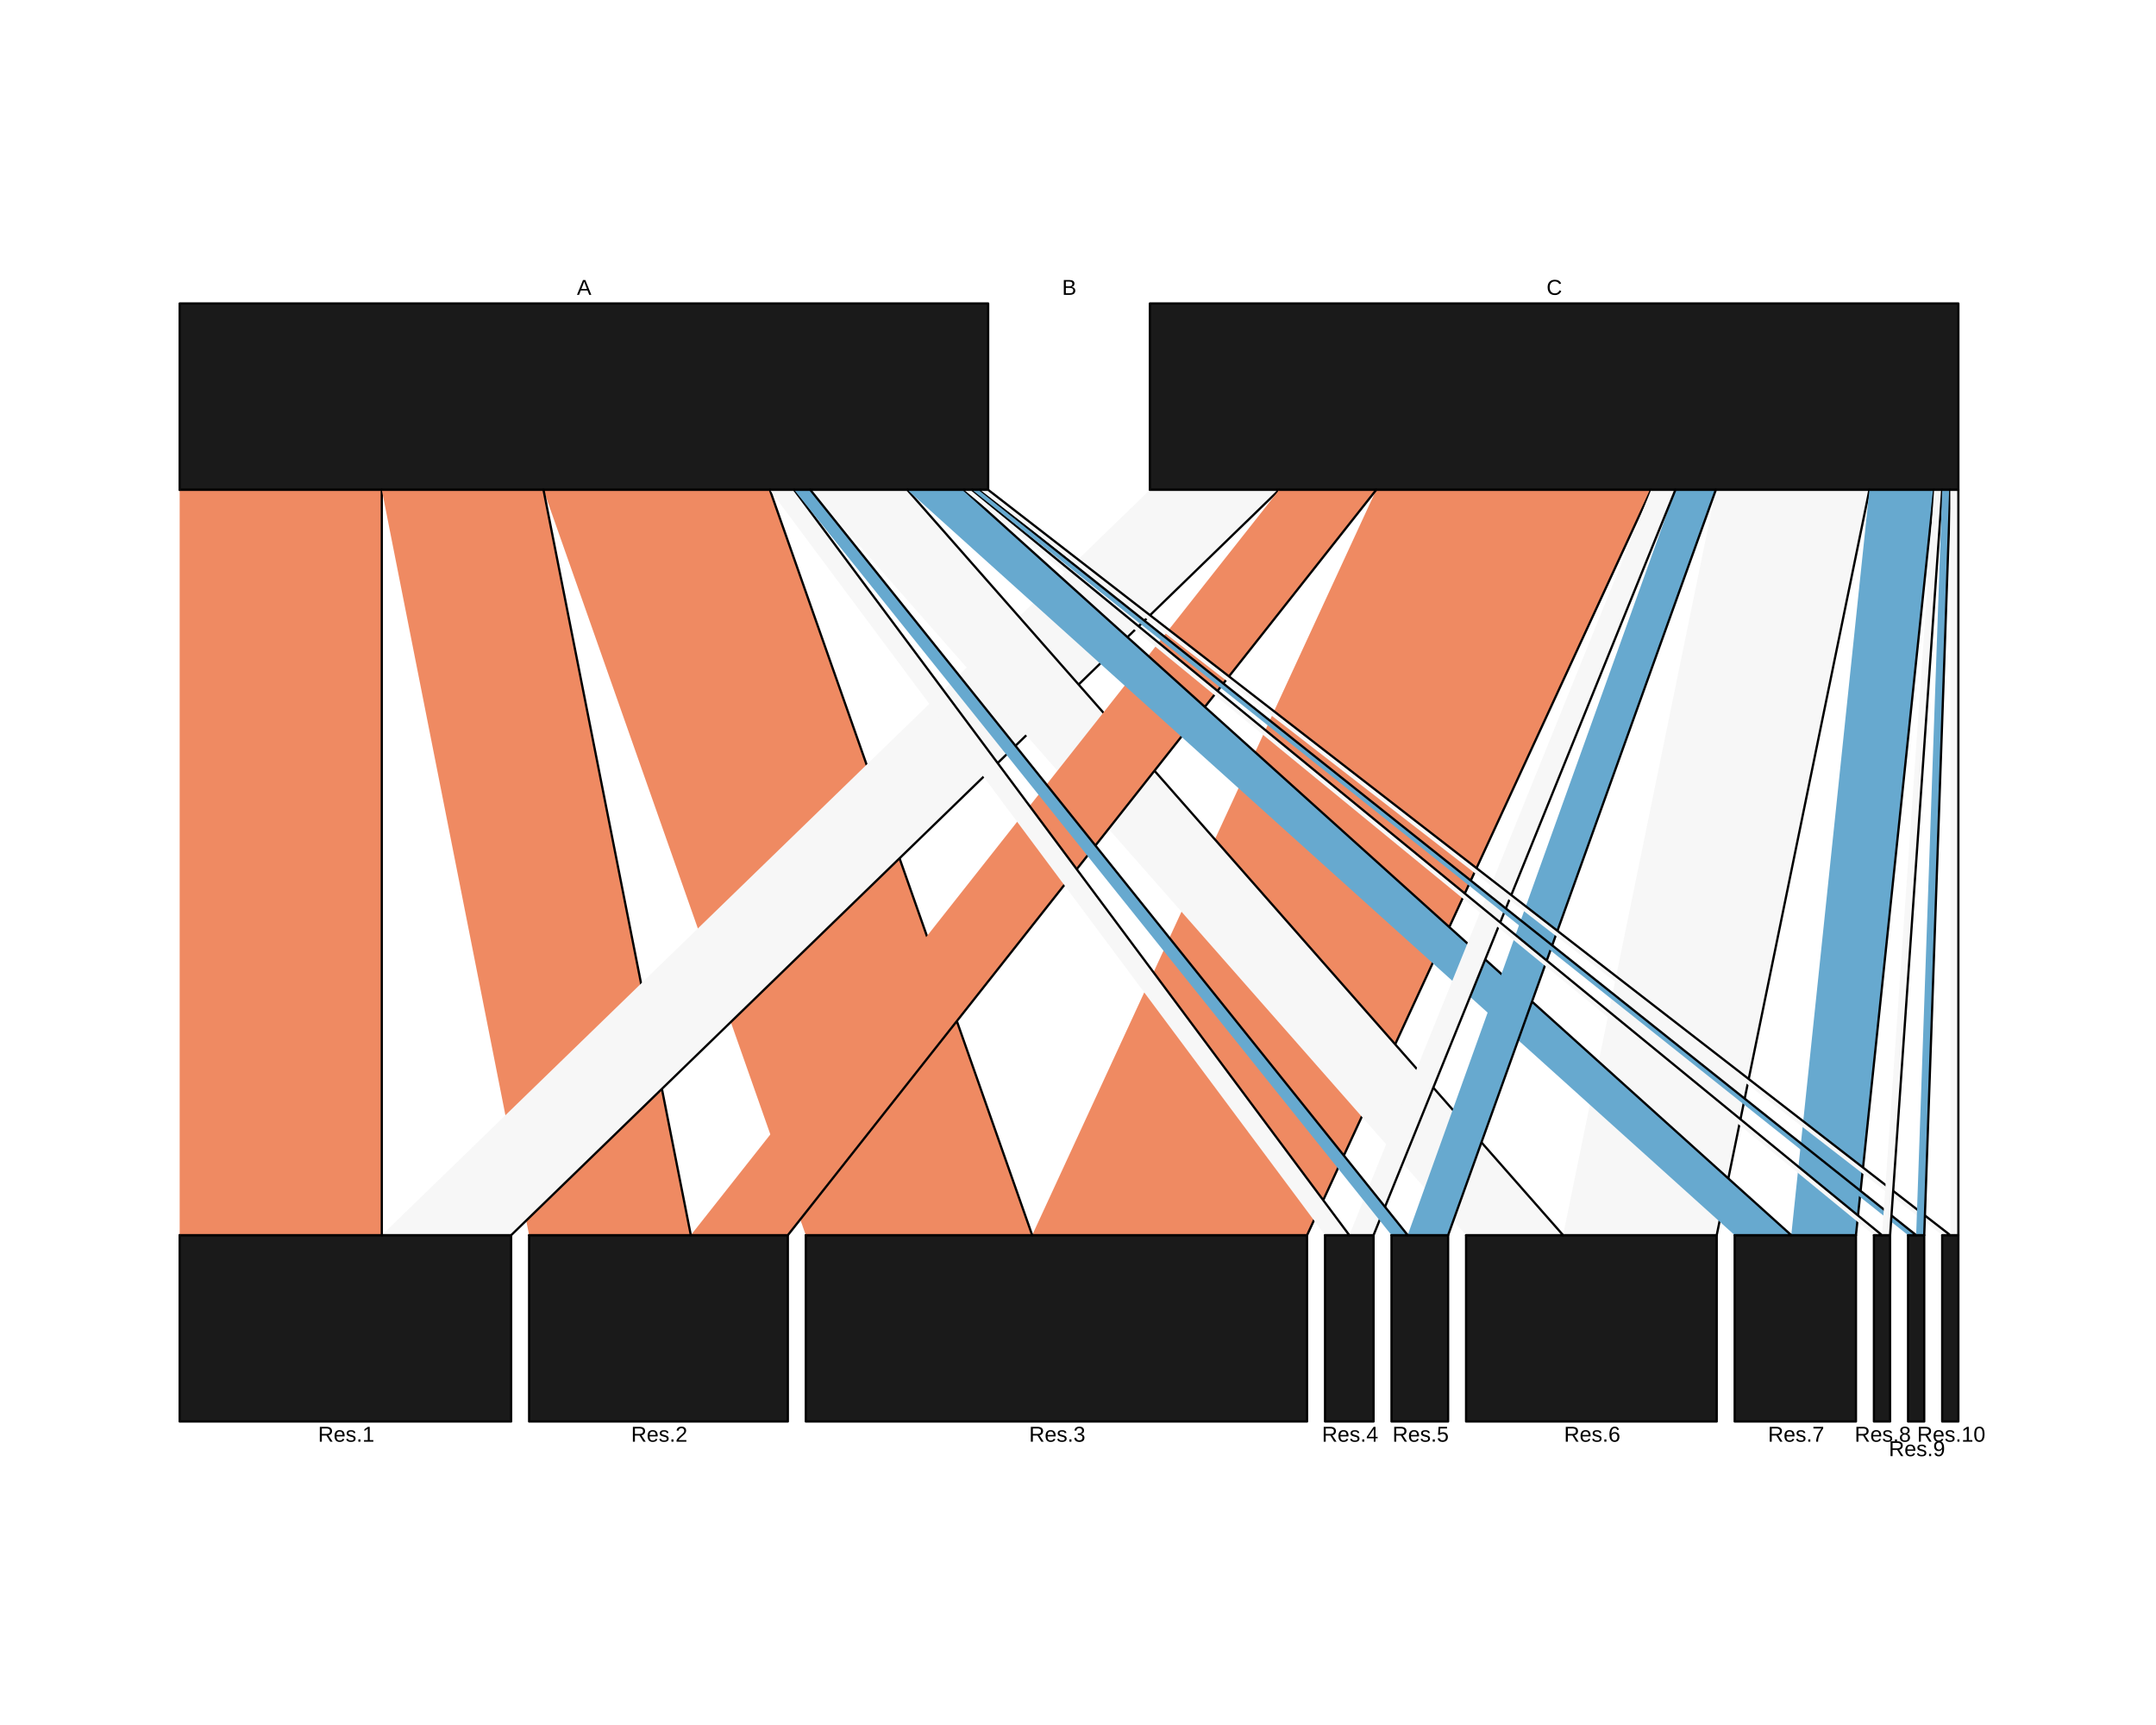
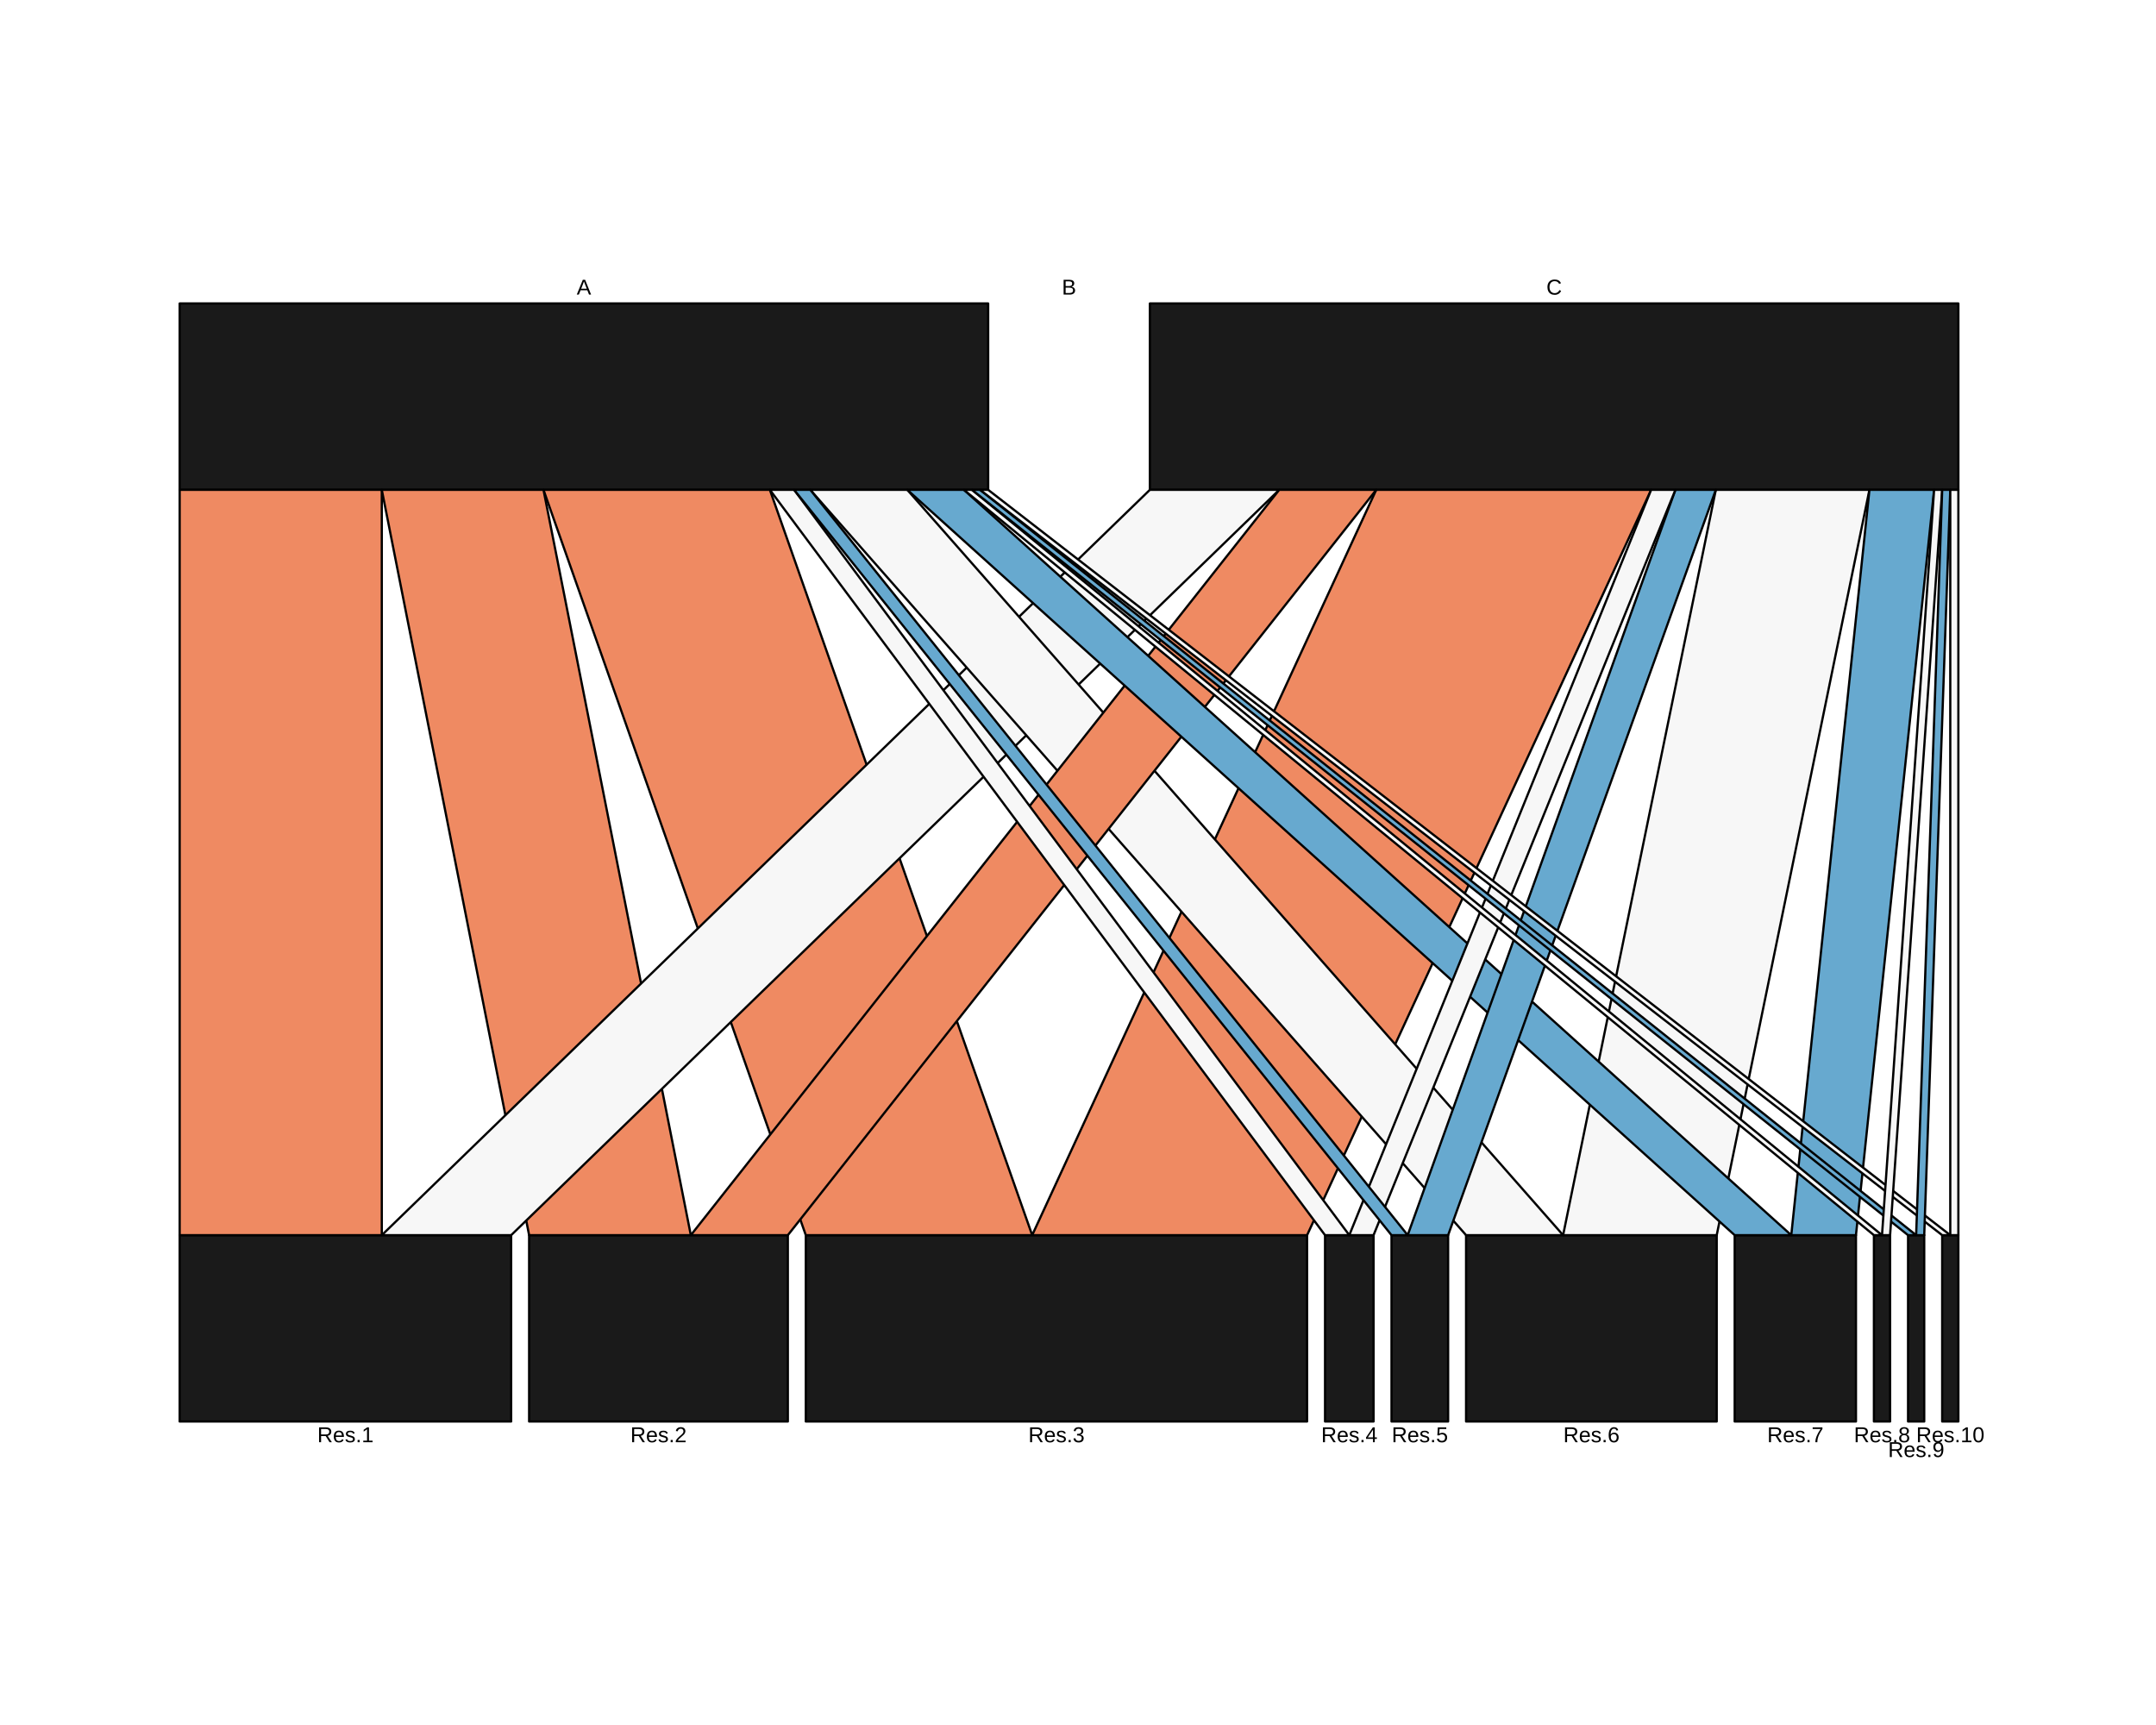
<svg xmlns="http://www.w3.org/2000/svg" viewBox="0 0 720.00 576.00">
  <defs>
    <style type="text/css">
-     line, polyline, path, rect, circle {
+     line, polyline, polygon, path, rect, circle {
      fill: none;
      stroke: #000000;
      stroke-linecap: round;
      stroke-linejoin: round;
      stroke-miterlimit: 10.00;
    }
  </style>
  </defs>
  <rect width="100%" height="100%" style="stroke: none; fill: #FFFFFF;" />
  <defs>
-     <clipPath id="cpMzZ8Njg0fDU0MHwzNg==">
+     <clipPath id="cpMzYuMDB8Njg0LjAwfDU0MC4wMHwzNi4wMA==">
      <rect x="36.00" y="36.00" width="648.00" height="504.00" />
    </clipPath>
  </defs>
-   <rect x="60.00" y="101.33" width="270.00" height="62.22" style="stroke-width: 0.75; fill: #1A1A1A;" clip-path="url(#cpMzZ8Njg0fDU0MHwzNg==)" />
-   <g clip-path="url(#cpMzZ8Njg0fDU0MHwzNg==)">
-     <text x="192.67" y="98.45" style="font-size: 7.20px; font-family: Liberation Sans;" textLength="4.67px" lengthAdjust="spacingAndGlyphs">A</text>
+   <rect x="60.00" y="101.33" width="270.00" height="62.22" style="stroke-width: 0.75; fill: #1A1A1A;" clip-path="url(#cpMzYuMDB8Njg0LjAwfDU0MC4wMHwzNi4wMA==)" />
+   <g clip-path="url(#cpMzYuMDB8Njg0LjAwfDU0MC4wMHwzNi4wMA==)">
+     <text x="192.60" y="98.37" style="font-size: 7.20px; font-family: Liberation Sans;" textLength="4.80px" lengthAdjust="spacingAndGlyphs">A</text>
  </g>
-   <rect x="357.00" y="101.33" width="0.00" height="62.22" style="stroke-width: 0.75; fill: #1A1A1A;" clip-path="url(#cpMzZ8Njg0fDU0MHwzNg==)" />
-   <g clip-path="url(#cpMzZ8Njg0fDU0MHwzNg==)">
-     <text x="354.67" y="98.45" style="font-size: 7.20px; font-family: Liberation Sans;" textLength="4.67px" lengthAdjust="spacingAndGlyphs">B</text>
+   <rect x="357.00" y="101.33" width="0.00" height="62.22" style="stroke-width: 0.75; fill: #1A1A1A;" clip-path="url(#cpMzYuMDB8Njg0LjAwfDU0MC4wMHwzNi4wMA==)" />
+   <g clip-path="url(#cpMzYuMDB8Njg0LjAwfDU0MC4wMHwzNi4wMA==)">
+     <text x="354.60" y="98.37" style="font-size: 7.20px; font-family: Liberation Sans;" textLength="4.80px" lengthAdjust="spacingAndGlyphs">B</text>
  </g>
-   <rect x="384.00" y="101.33" width="270.00" height="62.22" style="stroke-width: 0.75; fill: #1A1A1A;" clip-path="url(#cpMzZ8Njg0fDU0MHwzNg==)" />
-   <g clip-path="url(#cpMzZ8Njg0fDU0MHwzNg==)">
-     <text x="516.47" y="98.45" style="font-size: 7.20px; font-family: Liberation Sans;" textLength="5.06px" lengthAdjust="spacingAndGlyphs">C</text>
+   <rect x="384.00" y="101.33" width="270.00" height="62.22" style="stroke-width: 0.75; fill: #1A1A1A;" clip-path="url(#cpMzYuMDB8Njg0LjAwfDU0MC4wMHwzNi4wMA==)" />
+   <g clip-path="url(#cpMzYuMDB8Njg0LjAwfDU0MC4wMHwzNi4wMA==)">
+     <text x="516.41" y="98.37" style="font-size: 7.20px; font-family: Liberation Sans;" textLength="5.19px" lengthAdjust="spacingAndGlyphs">C</text>
  </g>
-   <rect x="60.00" y="412.44" width="110.70" height="62.22" style="stroke-width: 0.75; fill: #1A1A1A;" clip-path="url(#cpMzZ8Njg0fDU0MHwzNg==)" />
-   <g clip-path="url(#cpMzZ8Njg0fDU0MHwzNg==)">
-     <text x="106.21" y="481.40" style="font-size: 7.20px; font-family: Liberation Sans;" textLength="18.29px" lengthAdjust="spacingAndGlyphs">Res.1</text>
+   <rect x="60.00" y="412.44" width="110.70" height="62.22" style="stroke-width: 0.75; fill: #1A1A1A;" clip-path="url(#cpMzYuMDB8Njg0LjAwfDU0MC4wMHwzNi4wMA==)" />
+   <g clip-path="url(#cpMzYuMDB8Njg0LjAwfDU0MC4wMHwzNi4wMA==)">
+     <text x="105.96" y="481.58" style="font-size: 7.20px; font-family: Liberation Sans;" textLength="18.78px" lengthAdjust="spacingAndGlyphs">Res.1</text>
  </g>
-   <rect x="176.70" y="412.44" width="86.40" height="62.22" style="stroke-width: 0.75; fill: #1A1A1A;" clip-path="url(#cpMzZ8Njg0fDU0MHwzNg==)" />
-   <g clip-path="url(#cpMzZ8Njg0fDU0MHwzNg==)">
-     <text x="210.76" y="481.40" style="font-size: 7.20px; font-family: Liberation Sans;" textLength="18.29px" lengthAdjust="spacingAndGlyphs">Res.2</text>
+   <rect x="176.70" y="412.44" width="86.40" height="62.22" style="stroke-width: 0.75; fill: #1A1A1A;" clip-path="url(#cpMzYuMDB8Njg0LjAwfDU0MC4wMHwzNi4wMA==)" />
+   <g clip-path="url(#cpMzYuMDB8Njg0LjAwfDU0MC4wMHwzNi4wMA==)">
+     <text x="210.51" y="481.58" style="font-size: 7.20px; font-family: Liberation Sans;" textLength="18.78px" lengthAdjust="spacingAndGlyphs">Res.2</text>
  </g>
-   <rect x="269.10" y="412.44" width="167.40" height="62.22" style="stroke-width: 0.75; fill: #1A1A1A;" clip-path="url(#cpMzZ8Njg0fDU0MHwzNg==)" />
-   <g clip-path="url(#cpMzZ8Njg0fDU0MHwzNg==)">
-     <text x="343.66" y="481.40" style="font-size: 7.20px; font-family: Liberation Sans;" textLength="18.29px" lengthAdjust="spacingAndGlyphs">Res.3</text>
+   <rect x="269.10" y="412.44" width="167.40" height="62.22" style="stroke-width: 0.75; fill: #1A1A1A;" clip-path="url(#cpMzYuMDB8Njg0LjAwfDU0MC4wMHwzNi4wMA==)" />
+   <g clip-path="url(#cpMzYuMDB8Njg0LjAwfDU0MC4wMHwzNi4wMA==)">
+     <text x="343.41" y="481.58" style="font-size: 7.20px; font-family: Liberation Sans;" textLength="18.78px" lengthAdjust="spacingAndGlyphs">Res.3</text>
  </g>
-   <rect x="442.50" y="412.44" width="16.20" height="62.22" style="stroke-width: 0.75; fill: #1A1A1A;" clip-path="url(#cpMzZ8Njg0fDU0MHwzNg==)" />
-   <g clip-path="url(#cpMzZ8Njg0fDU0MHwzNg==)">
-     <text x="441.46" y="481.40" style="font-size: 7.20px; font-family: Liberation Sans;" textLength="18.29px" lengthAdjust="spacingAndGlyphs">Res.4</text>
+   <rect x="442.50" y="412.44" width="16.20" height="62.22" style="stroke-width: 0.75; fill: #1A1A1A;" clip-path="url(#cpMzYuMDB8Njg0LjAwfDU0MC4wMHwzNi4wMA==)" />
+   <g clip-path="url(#cpMzYuMDB8Njg0LjAwfDU0MC4wMHwzNi4wMA==)">
+     <text x="441.21" y="481.58" style="font-size: 7.20px; font-family: Liberation Sans;" textLength="18.78px" lengthAdjust="spacingAndGlyphs">Res.4</text>
  </g>
-   <rect x="464.70" y="412.44" width="18.90" height="62.22" style="stroke-width: 0.75; fill: #1A1A1A;" clip-path="url(#cpMzZ8Njg0fDU0MHwzNg==)" />
-   <g clip-path="url(#cpMzZ8Njg0fDU0MHwzNg==)">
-     <text x="465.01" y="481.40" style="font-size: 7.20px; font-family: Liberation Sans;" textLength="18.29px" lengthAdjust="spacingAndGlyphs">Res.5</text>
+   <rect x="464.70" y="412.44" width="18.90" height="62.22" style="stroke-width: 0.75; fill: #1A1A1A;" clip-path="url(#cpMzYuMDB8Njg0LjAwfDU0MC4wMHwzNi4wMA==)" />
+   <g clip-path="url(#cpMzYuMDB8Njg0LjAwfDU0MC4wMHwzNi4wMA==)">
+     <text x="464.76" y="481.58" style="font-size: 7.20px; font-family: Liberation Sans;" textLength="18.78px" lengthAdjust="spacingAndGlyphs">Res.5</text>
  </g>
-   <rect x="489.60" y="412.44" width="83.70" height="62.22" style="stroke-width: 0.75; fill: #1A1A1A;" clip-path="url(#cpMzZ8Njg0fDU0MHwzNg==)" />
-   <g clip-path="url(#cpMzZ8Njg0fDU0MHwzNg==)">
-     <text x="522.31" y="481.40" style="font-size: 7.20px; font-family: Liberation Sans;" textLength="18.29px" lengthAdjust="spacingAndGlyphs">Res.6</text>
+   <rect x="489.60" y="412.44" width="83.70" height="62.22" style="stroke-width: 0.75; fill: #1A1A1A;" clip-path="url(#cpMzYuMDB8Njg0LjAwfDU0MC4wMHwzNi4wMA==)" />
+   <g clip-path="url(#cpMzYuMDB8Njg0LjAwfDU0MC4wMHwzNi4wMA==)">
+     <text x="522.06" y="481.58" style="font-size: 7.20px; font-family: Liberation Sans;" textLength="18.78px" lengthAdjust="spacingAndGlyphs">Res.6</text>
  </g>
-   <rect x="579.30" y="412.44" width="40.50" height="62.22" style="stroke-width: 0.75; fill: #1A1A1A;" clip-path="url(#cpMzZ8Njg0fDU0MHwzNg==)" />
-   <g clip-path="url(#cpMzZ8Njg0fDU0MHwzNg==)">
-     <text x="590.41" y="481.40" style="font-size: 7.20px; font-family: Liberation Sans;" textLength="18.29px" lengthAdjust="spacingAndGlyphs">Res.7</text>
+   <rect x="579.30" y="412.44" width="40.50" height="62.22" style="stroke-width: 0.75; fill: #1A1A1A;" clip-path="url(#cpMzYuMDB8Njg0LjAwfDU0MC4wMHwzNi4wMA==)" />
+   <g clip-path="url(#cpMzYuMDB8Njg0LjAwfDU0MC4wMHwzNi4wMA==)">
+     <text x="590.16" y="481.58" style="font-size: 7.20px; font-family: Liberation Sans;" textLength="18.78px" lengthAdjust="spacingAndGlyphs">Res.7</text>
  </g>
-   <rect x="625.80" y="412.44" width="5.40" height="62.22" style="stroke-width: 0.75; fill: #1A1A1A;" clip-path="url(#cpMzZ8Njg0fDU0MHwzNg==)" />
-   <g clip-path="url(#cpMzZ8Njg0fDU0MHwzNg==)">
-     <text x="619.36" y="481.40" style="font-size: 7.20px; font-family: Liberation Sans;" textLength="18.29px" lengthAdjust="spacingAndGlyphs">Res.8</text>
+   <rect x="625.80" y="412.44" width="5.40" height="62.22" style="stroke-width: 0.75; fill: #1A1A1A;" clip-path="url(#cpMzYuMDB8Njg0LjAwfDU0MC4wMHwzNi4wMA==)" />
+   <g clip-path="url(#cpMzYuMDB8Njg0LjAwfDU0MC4wMHwzNi4wMA==)">
+     <text x="619.11" y="481.58" style="font-size: 7.20px; font-family: Liberation Sans;" textLength="18.78px" lengthAdjust="spacingAndGlyphs">Res.8</text>
  </g>
-   <rect x="637.20" y="412.44" width="5.40" height="62.22" style="stroke-width: 0.75; fill: #1A1A1A;" clip-path="url(#cpMzZ8Njg0fDU0MHwzNg==)" />
-   <g clip-path="url(#cpMzZ8Njg0fDU0MHwzNg==)">
-     <text x="630.76" y="486.22" style="font-size: 7.20px; font-family: Liberation Sans;" textLength="18.29px" lengthAdjust="spacingAndGlyphs">Res.9</text>
+   <rect x="637.20" y="412.44" width="5.40" height="62.22" style="stroke-width: 0.75; fill: #1A1A1A;" clip-path="url(#cpMzYuMDB8Njg0LjAwfDU0MC4wMHwzNi4wMA==)" />
+   <g clip-path="url(#cpMzYuMDB8Njg0LjAwfDU0MC4wMHwzNi4wMA==)">
+     <text x="630.51" y="486.52" style="font-size: 7.20px; font-family: Liberation Sans;" textLength="18.78px" lengthAdjust="spacingAndGlyphs">Res.9</text>
  </g>
-   <rect x="648.60" y="412.44" width="5.40" height="62.22" style="stroke-width: 0.75; fill: #1A1A1A;" clip-path="url(#cpMzZ8Njg0fDU0MHwzNg==)" />
-   <g clip-path="url(#cpMzZ8Njg0fDU0MHwzNg==)">
-     <text x="640.21" y="481.40" style="font-size: 7.20px; font-family: Liberation Sans;" textLength="22.18px" lengthAdjust="spacingAndGlyphs">Res.10</text>
+   <rect x="648.60" y="412.44" width="5.40" height="62.22" style="stroke-width: 0.75; fill: #1A1A1A;" clip-path="url(#cpMzYuMDB8Njg0LjAwfDU0MC4wMHwzNi4wMA==)" />
+   <g clip-path="url(#cpMzYuMDB8Njg0LjAwfDU0MC4wMHwzNi4wMA==)">
+     <text x="639.91" y="481.58" style="font-size: 7.20px; font-family: Liberation Sans;" textLength="22.78px" lengthAdjust="spacingAndGlyphs">Res.10</text>
  </g>
-   <polyline points="459.60,163.56 551.40,163.56 436.50,412.44 344.70,412.44 " style="stroke-width: 0.75; fill: #EF8A62;" clip-path="url(#cpMzZ8Njg0fDU0MHwzNg==)" />
-   <polyline points="181.50,163.56 257.10,163.56 344.70,412.44 269.10,412.44 " style="stroke-width: 0.75; fill: #EF8A62;" clip-path="url(#cpMzZ8Njg0fDU0MHwzNg==)" />
-   <polyline points="60.00,163.56 127.50,163.56 127.50,412.44 60.00,412.44 " style="stroke-width: 0.75; fill: #EF8A62;" clip-path="url(#cpMzZ8Njg0fDU0MHwzNg==)" />
-   <polyline points="127.50,163.56 181.50,163.56 230.70,412.44 176.70,412.44 " style="stroke-width: 0.75; fill: #EF8A62;" clip-path="url(#cpMzZ8Njg0fDU0MHwzNg==)" />
-   <polyline points="573.00,163.56 624.30,163.56 573.30,412.44 522.00,412.44 " style="stroke-width: 0.75; fill: #F7F7F7;" clip-path="url(#cpMzZ8Njg0fDU0MHwzNg==)" />
-   <polyline points="384.00,163.56 427.20,163.56 170.70,412.44 127.50,412.44 " style="stroke-width: 0.75; fill: #F7F7F7;" clip-path="url(#cpMzZ8Njg0fDU0MHwzNg==)" />
-   <polyline points="270.60,163.56 303.00,163.56 522.00,412.44 489.60,412.44 " style="stroke-width: 0.75; fill: #F7F7F7;" clip-path="url(#cpMzZ8Njg0fDU0MHwzNg==)" />
-   <polyline points="427.20,163.56 459.60,163.56 263.10,412.44 230.70,412.44 " style="stroke-width: 0.75; fill: #EF8A62;" clip-path="url(#cpMzZ8Njg0fDU0MHwzNg==)" />
-   <polyline points="624.30,163.56 645.90,163.56 619.80,412.44 598.20,412.44 " style="stroke-width: 0.75; fill: #67A9CF;" clip-path="url(#cpMzZ8Njg0fDU0MHwzNg==)" />
-   <polyline points="303.00,163.56 321.90,163.56 598.20,412.44 579.30,412.44 " style="stroke-width: 0.75; fill: #67A9CF;" clip-path="url(#cpMzZ8Njg0fDU0MHwzNg==)" />
-   <polyline points="559.50,163.56 573.00,163.56 483.60,412.44 470.10,412.44 " style="stroke-width: 0.75; fill: #67A9CF;" clip-path="url(#cpMzZ8Njg0fDU0MHwzNg==)" />
-   <polyline points="257.10,163.56 265.20,163.56 450.60,412.44 442.50,412.44 " style="stroke-width: 0.75; fill: #F7F7F7;" clip-path="url(#cpMzZ8Njg0fDU0MHwzNg==)" />
-   <polyline points="551.40,163.56 559.50,163.56 458.70,412.44 450.60,412.44 " style="stroke-width: 0.75; fill: #F7F7F7;" clip-path="url(#cpMzZ8Njg0fDU0MHwzNg==)" />
-   <polyline points="265.20,163.56 270.60,163.56 470.10,412.44 464.70,412.44 " style="stroke-width: 0.75; fill: #67A9CF;" clip-path="url(#cpMzZ8Njg0fDU0MHwzNg==)" />
-   <polyline points="321.90,163.56 324.60,163.56 628.50,412.44 625.80,412.44 " style="stroke-width: 0.75; fill: #F7F7F7;" clip-path="url(#cpMzZ8Njg0fDU0MHwzNg==)" />
-   <polyline points="324.60,163.56 327.30,163.56 639.90,412.44 637.20,412.44 " style="stroke-width: 0.75; fill: #67A9CF;" clip-path="url(#cpMzZ8Njg0fDU0MHwzNg==)" />
-   <polyline points="327.30,163.56 330.00,163.56 651.30,412.44 648.60,412.44 " style="stroke-width: 0.75; fill: #F7F7F7;" clip-path="url(#cpMzZ8Njg0fDU0MHwzNg==)" />
-   <polyline points="645.90,163.56 648.60,163.56 631.20,412.44 628.50,412.44 " style="stroke-width: 0.75; fill: #F7F7F7;" clip-path="url(#cpMzZ8Njg0fDU0MHwzNg==)" />
-   <polyline points="648.60,163.56 651.30,163.56 642.60,412.44 639.90,412.44 " style="stroke-width: 0.75; fill: #67A9CF;" clip-path="url(#cpMzZ8Njg0fDU0MHwzNg==)" />
-   <polyline points="651.30,163.56 654.00,163.56 654.00,412.44 651.30,412.44 " style="stroke-width: 0.75; fill: #F7F7F7;" clip-path="url(#cpMzZ8Njg0fDU0MHwzNg==)" />
+   <polygon points="459.60,163.56 551.40,163.56 436.50,412.44 344.70,412.44 " style="stroke-width: 0.75; fill: #EF8A62;" clip-path="url(#cpMzYuMDB8Njg0LjAwfDU0MC4wMHwzNi4wMA==)" />
+   <polygon points="181.50,163.56 257.10,163.56 344.70,412.44 269.10,412.44 " style="stroke-width: 0.75; fill: #EF8A62;" clip-path="url(#cpMzYuMDB8Njg0LjAwfDU0MC4wMHwzNi4wMA==)" />
+   <polygon points="60.00,163.56 127.50,163.56 127.50,412.44 60.00,412.44 " style="stroke-width: 0.75; fill: #EF8A62;" clip-path="url(#cpMzYuMDB8Njg0LjAwfDU0MC4wMHwzNi4wMA==)" />
+   <polygon points="127.50,163.56 181.50,163.56 230.70,412.44 176.70,412.44 " style="stroke-width: 0.75; fill: #EF8A62;" clip-path="url(#cpMzYuMDB8Njg0LjAwfDU0MC4wMHwzNi4wMA==)" />
+   <polygon points="573.00,163.56 624.30,163.56 573.30,412.44 522.00,412.44 " style="stroke-width: 0.75; fill: #F7F7F7;" clip-path="url(#cpMzYuMDB8Njg0LjAwfDU0MC4wMHwzNi4wMA==)" />
+   <polygon points="384.00,163.56 427.20,163.56 170.70,412.44 127.50,412.44 " style="stroke-width: 0.75; fill: #F7F7F7;" clip-path="url(#cpMzYuMDB8Njg0LjAwfDU0MC4wMHwzNi4wMA==)" />
+   <polygon points="270.60,163.56 303.00,163.56 522.00,412.44 489.60,412.44 " style="stroke-width: 0.75; fill: #F7F7F7;" clip-path="url(#cpMzYuMDB8Njg0LjAwfDU0MC4wMHwzNi4wMA==)" />
+   <polygon points="427.20,163.56 459.60,163.56 263.10,412.44 230.70,412.44 " style="stroke-width: 0.75; fill: #EF8A62;" clip-path="url(#cpMzYuMDB8Njg0LjAwfDU0MC4wMHwzNi4wMA==)" />
+   <polygon points="624.30,163.56 645.90,163.56 619.80,412.44 598.20,412.44 " style="stroke-width: 0.75; fill: #67A9CF;" clip-path="url(#cpMzYuMDB8Njg0LjAwfDU0MC4wMHwzNi4wMA==)" />
+   <polygon points="303.00,163.56 321.90,163.56 598.20,412.44 579.30,412.44 " style="stroke-width: 0.75; fill: #67A9CF;" clip-path="url(#cpMzYuMDB8Njg0LjAwfDU0MC4wMHwzNi4wMA==)" />
+   <polygon points="559.50,163.56 573.00,163.56 483.60,412.44 470.10,412.44 " style="stroke-width: 0.75; fill: #67A9CF;" clip-path="url(#cpMzYuMDB8Njg0LjAwfDU0MC4wMHwzNi4wMA==)" />
+   <polygon points="257.10,163.56 265.20,163.56 450.60,412.44 442.50,412.44 " style="stroke-width: 0.75; fill: #F7F7F7;" clip-path="url(#cpMzYuMDB8Njg0LjAwfDU0MC4wMHwzNi4wMA==)" />
+   <polygon points="551.40,163.56 559.50,163.56 458.70,412.44 450.60,412.44 " style="stroke-width: 0.75; fill: #F7F7F7;" clip-path="url(#cpMzYuMDB8Njg0LjAwfDU0MC4wMHwzNi4wMA==)" />
+   <polygon points="265.20,163.56 270.60,163.56 470.10,412.44 464.70,412.44 " style="stroke-width: 0.75; fill: #67A9CF;" clip-path="url(#cpMzYuMDB8Njg0LjAwfDU0MC4wMHwzNi4wMA==)" />
+   <polygon points="321.90,163.56 324.60,163.56 628.50,412.44 625.80,412.44 " style="stroke-width: 0.75; fill: #F7F7F7;" clip-path="url(#cpMzYuMDB8Njg0LjAwfDU0MC4wMHwzNi4wMA==)" />
+   <polygon points="324.60,163.56 327.30,163.56 639.90,412.44 637.20,412.44 " style="stroke-width: 0.75; fill: #67A9CF;" clip-path="url(#cpMzYuMDB8Njg0LjAwfDU0MC4wMHwzNi4wMA==)" />
+   <polygon points="327.30,163.56 330.00,163.56 651.30,412.44 648.60,412.44 " style="stroke-width: 0.75; fill: #F7F7F7;" clip-path="url(#cpMzYuMDB8Njg0LjAwfDU0MC4wMHwzNi4wMA==)" />
+   <polygon points="645.90,163.56 648.60,163.56 631.20,412.44 628.50,412.44 " style="stroke-width: 0.75; fill: #F7F7F7;" clip-path="url(#cpMzYuMDB8Njg0LjAwfDU0MC4wMHwzNi4wMA==)" />
+   <polygon points="648.60,163.56 651.30,163.56 642.60,412.44 639.90,412.44 " style="stroke-width: 0.75; fill: #67A9CF;" clip-path="url(#cpMzYuMDB8Njg0LjAwfDU0MC4wMHwzNi4wMA==)" />
+   <polygon points="651.30,163.56 654.00,163.56 654.00,412.44 651.30,412.44 " style="stroke-width: 0.75; fill: #F7F7F7;" clip-path="url(#cpMzYuMDB8Njg0LjAwfDU0MC4wMHwzNi4wMA==)" />
</svg>
